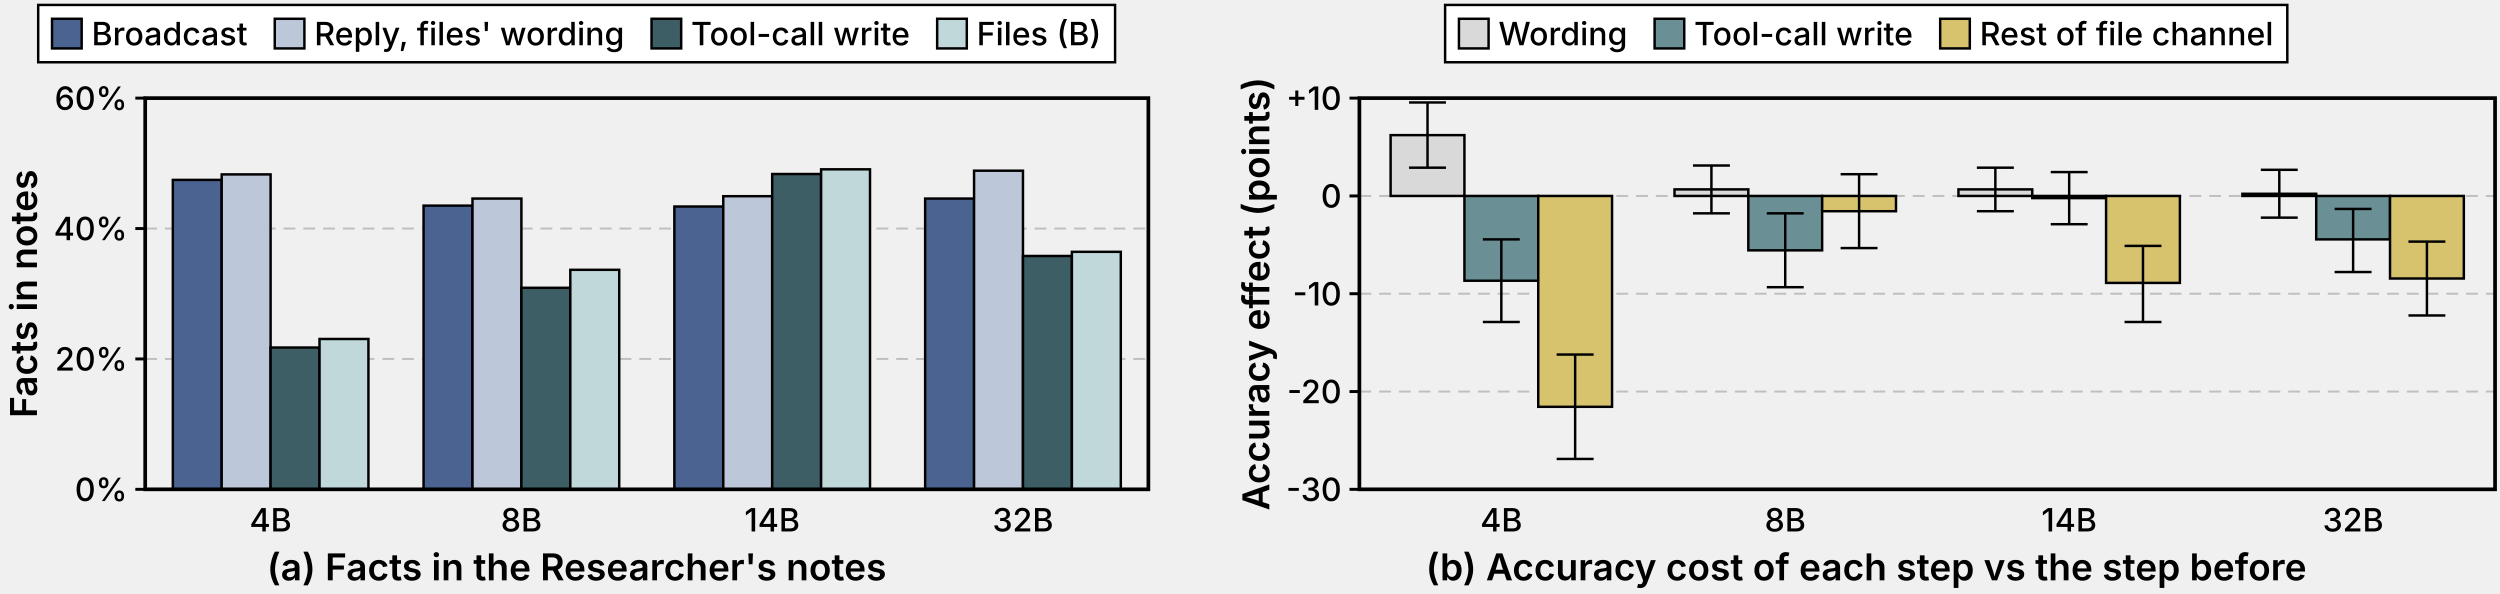
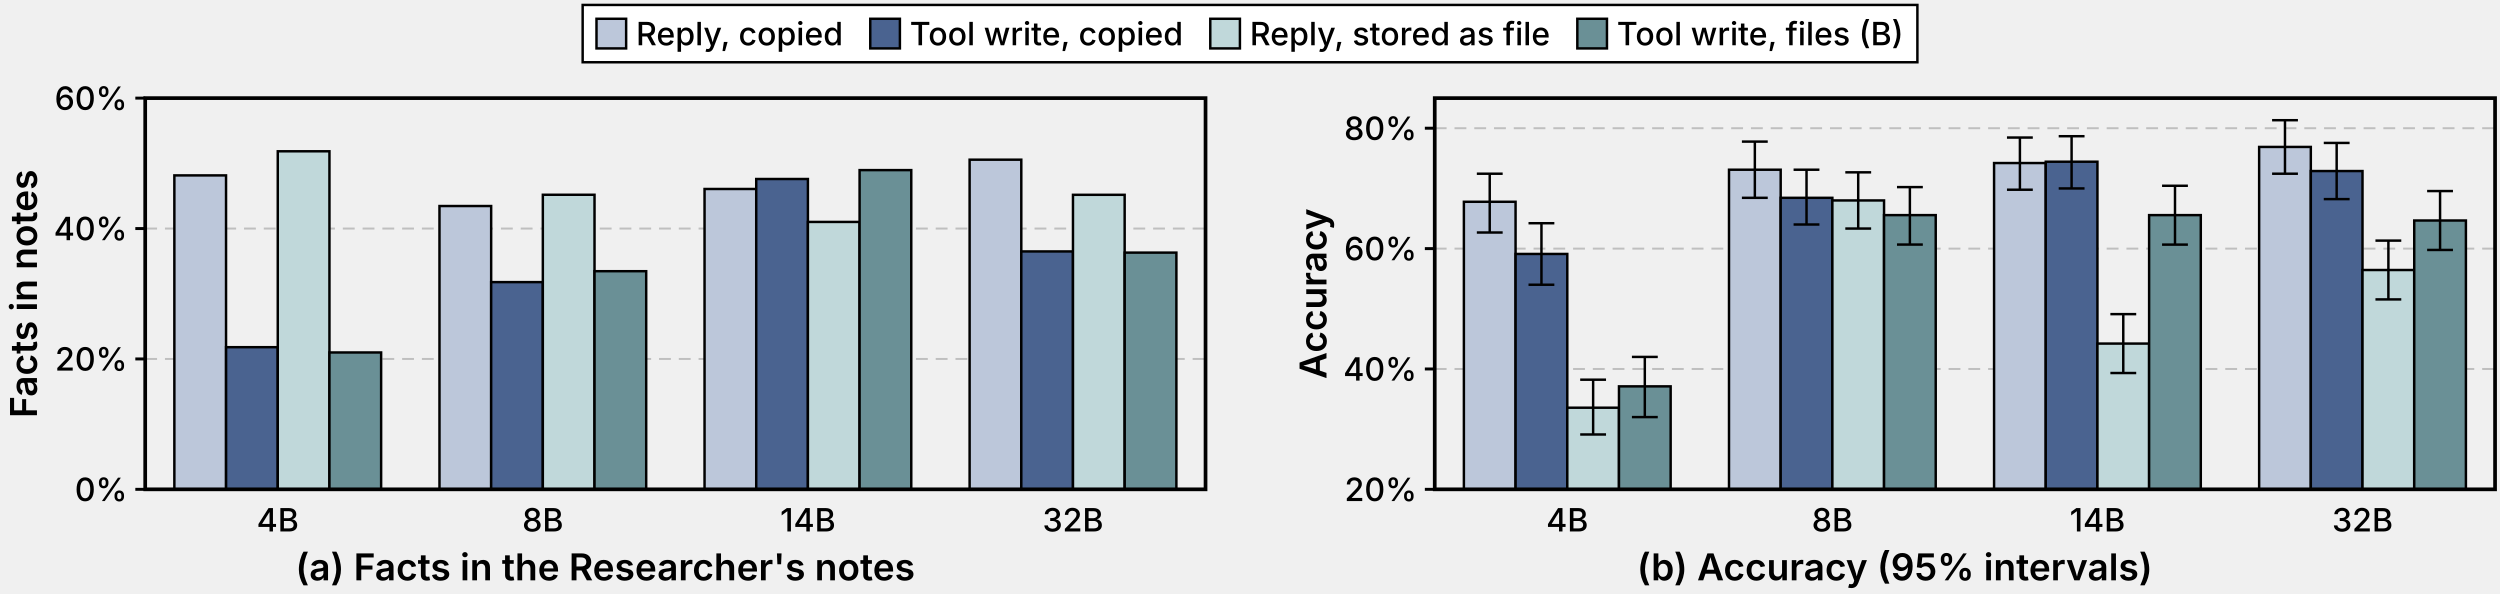
<svg xmlns="http://www.w3.org/2000/svg" width="506pt" height="120.03pt" viewBox="0 0 506 120.03">
-   <line x1="29.39" y1="72.65" x2="232.43" y2="72.65" stroke="#BFBFBF" stroke-width="0.4" stroke-dasharray="2.4 1.6" />
-   <line x1="29.39" y1="46.26" x2="232.43" y2="46.26" stroke="#BFBFBF" stroke-width="0.4" stroke-dasharray="2.4 1.6" />
-   <rect x="34.98" y="36.41" width="9.9" height="62.63" fill="#4A6390" stroke="#000000" stroke-width="0.5" />
-   <rect x="85.73" y="41.62" width="9.9" height="57.42" fill="#4A6390" stroke="#000000" stroke-width="0.5" />
-   <rect x="136.49" y="41.8" width="9.9" height="57.24" fill="#4A6390" stroke="#000000" stroke-width="0.5" />
-   <rect x="187.25" y="40.19" width="9.9" height="58.85" fill="#4A6390" stroke="#000000" stroke-width="0.5" />
-   <rect x="44.87" y="35.3" width="9.9" height="63.74" fill="#BCC7DA" stroke="#000000" stroke-width="0.5" />
-   <rect x="95.63" y="40.19" width="9.9" height="58.85" fill="#BCC7DA" stroke="#000000" stroke-width="0.5" />
-   <rect x="146.39" y="39.71" width="9.9" height="59.33" fill="#BCC7DA" stroke="#000000" stroke-width="0.5" />
-   <rect x="197.15" y="34.55" width="9.9" height="64.49" fill="#BCC7DA" stroke="#000000" stroke-width="0.5" />
-   <rect x="54.77" y="70.34" width="9.9" height="28.7" fill="#3D5E64" stroke="#000000" stroke-width="0.5" />
-   <rect x="105.53" y="58.25" width="9.9" height="40.79" fill="#3D5E64" stroke="#000000" stroke-width="0.5" />
-   <rect x="156.29" y="35.22" width="9.9" height="63.82" fill="#3D5E64" stroke="#000000" stroke-width="0.5" />
-   <rect x="207.05" y="51.81" width="9.9" height="47.23" fill="#3D5E64" stroke="#000000" stroke-width="0.5" />
-   <rect x="64.67" y="68.61" width="9.9" height="30.43" fill="#C0D8DA" stroke="#000000" stroke-width="0.5" />
-   <rect x="115.43" y="54.61" width="9.9" height="44.43" fill="#C0D8DA" stroke="#000000" stroke-width="0.5" />
-   <rect x="166.19" y="34.27" width="9.9" height="64.77" fill="#C0D8DA" stroke="#000000" stroke-width="0.5" />
-   <rect x="216.95" y="50.97" width="9.9" height="48.07" fill="#C0D8DA" stroke="#000000" stroke-width="0.5" />
+   <line x1="29.39" y1="72.65" x2="244" y2="72.65" stroke="#BFBFBF" stroke-width="0.4" stroke-dasharray="2.4 1.6" />
+   <line x1="29.39" y1="46.26" x2="244" y2="46.26" stroke="#BFBFBF" stroke-width="0.4" stroke-dasharray="2.4 1.6" />
+   <rect x="35.29" y="35.5" width="10.46" height="63.54" fill="#BCC7DA" stroke="#000000" stroke-width="0.5" />
+   <rect x="88.95" y="41.7" width="10.46" height="57.34" fill="#BCC7DA" stroke="#000000" stroke-width="0.5" />
+   <rect x="142.6" y="38.25" width="10.46" height="60.79" fill="#BCC7DA" stroke="#000000" stroke-width="0.5" />
+   <rect x="196.25" y="32.32" width="10.46" height="66.72" fill="#BCC7DA" stroke="#000000" stroke-width="0.5" />
+   <rect x="45.76" y="70.27" width="10.46" height="28.77" fill="#4A6390" stroke="#000000" stroke-width="0.5" />
+   <rect x="99.41" y="57.1" width="10.46" height="41.94" fill="#4A6390" stroke="#000000" stroke-width="0.5" />
+   <rect x="153.06" y="36.23" width="10.46" height="62.81" fill="#4A6390" stroke="#000000" stroke-width="0.5" />
+   <rect x="206.71" y="50.89" width="10.46" height="48.15" fill="#4A6390" stroke="#000000" stroke-width="0.5" />
+   <rect x="56.22" y="30.62" width="10.46" height="68.42" fill="#C0D8DA" stroke="#000000" stroke-width="0.5" />
+   <rect x="109.87" y="39.42" width="10.46" height="59.62" fill="#C0D8DA" stroke="#000000" stroke-width="0.5" />
+   <rect x="163.52" y="44.92" width="10.46" height="54.12" fill="#C0D8DA" stroke="#000000" stroke-width="0.5" />
+   <rect x="217.17" y="39.43" width="10.46" height="59.61" fill="#C0D8DA" stroke="#000000" stroke-width="0.5" />
+   <rect x="66.68" y="71.34" width="10.46" height="27.7" fill="#6A9096" stroke="#000000" stroke-width="0.5" />
+   <rect x="120.33" y="54.89" width="10.46" height="44.15" fill="#6A9096" stroke="#000000" stroke-width="0.5" />
+   <rect x="173.98" y="34.43" width="10.46" height="64.61" fill="#6A9096" stroke="#000000" stroke-width="0.5" />
+   <rect x="227.64" y="51.13" width="10.46" height="47.92" fill="#6A9096" stroke="#000000" stroke-width="0.5" />
  <text font-family="Inter">
-     <tspan x="54.02" y="117.46" font-size="7.5" font-weight="600" fill="#000000">(a)</tspan>
-     <tspan x="65.81" y="117.46" font-size="7.5" font-weight="600" fill="#000000">Facts</tspan>
-     <tspan x="87.34" y="117.46" font-size="7.5" font-weight="600" fill="#000000">in</tspan>
-     <tspan x="95.79" y="117.46" font-size="7.5" font-weight="600" fill="#000000">the</tspan>
-     <tspan x="109.36" y="117.46" font-size="7.5" font-weight="600" fill="#000000">Researcher's</tspan>
-     <tspan x="159.13" y="117.46" font-size="7.5" font-weight="600" fill="#000000">notes</tspan>
+     <tspan x="59.8" y="117.46" font-size="7.5" font-weight="600" fill="#000000">(a)</tspan>
+     <tspan x="71.59" y="117.46" font-size="7.5" font-weight="600" fill="#000000">Facts</tspan>
+     <tspan x="93.13" y="117.46" font-size="7.5" font-weight="600" fill="#000000">in</tspan>
+     <tspan x="101.57" y="117.46" font-size="7.5" font-weight="600" fill="#000000">the</tspan>
+     <tspan x="115.15" y="117.46" font-size="7.5" font-weight="600" fill="#000000">Researcher's</tspan>
+     <tspan x="164.91" y="117.46" font-size="7.5" font-weight="600" fill="#000000">notes</tspan>
  </text>
-   <line x1="275.14" y1="79.25" x2="505" y2="79.25" stroke="#BFBFBF" stroke-width="0.4" stroke-dasharray="2.4 1.6" />
-   <line x1="275.14" y1="59.45" x2="505" y2="59.45" stroke="#BFBFBF" stroke-width="0.4" stroke-dasharray="2.4 1.6" />
-   <line x1="275.14" y1="39.66" x2="505" y2="39.66" stroke="#BFBFBF" stroke-width="0.4" stroke-dasharray="2.4 1.6" />
-   <rect x="281.46" y="27.35" width="14.94" height="12.31" fill="#D9D9D9" stroke="#000000" stroke-width="0.5" />
-   <rect x="338.92" y="38.33" width="14.94" height="1.33" fill="#D9D9D9" stroke="#000000" stroke-width="0.5" />
-   <rect x="396.39" y="38.33" width="14.94" height="1.33" fill="#D9D9D9" stroke="#000000" stroke-width="0.5" />
-   <rect x="453.86" y="39.22" width="14.94" height="0.44" fill="#D9D9D9" stroke="#000000" stroke-width="0.5" />
-   <rect x="296.4" y="39.66" width="14.94" height="17.16" fill="#6A9096" stroke="#000000" stroke-width="0.5" />
-   <rect x="353.86" y="39.66" width="14.94" height="11.01" fill="#6A9096" stroke="#000000" stroke-width="0.5" />
-   <rect x="411.33" y="39.66" width="14.94" height="0.44" fill="#6A9096" stroke="#000000" stroke-width="0.5" />
-   <rect x="468.8" y="39.66" width="14.94" height="8.79" fill="#6A9096" stroke="#000000" stroke-width="0.5" />
-   <rect x="311.34" y="39.66" width="14.94" height="42.68" fill="#D7C26E" stroke="#000000" stroke-width="0.5" />
-   <rect x="368.81" y="39.66" width="14.94" height="3.09" fill="#D7C26E" stroke="#000000" stroke-width="0.5" />
-   <rect x="426.27" y="39.66" width="14.94" height="17.6" fill="#D7C26E" stroke="#000000" stroke-width="0.5" />
-   <rect x="483.74" y="39.66" width="14.94" height="16.71" fill="#D7C26E" stroke="#000000" stroke-width="0.5" />
-   <path d="M288.93,20.74 L288.93,33.94" fill="none" stroke="#000000" stroke-width="0.5" stroke-linejoin="miter" stroke-linecap="butt" />
-   <path d="M285.19,20.74 L292.66,20.74" fill="none" stroke="#000000" stroke-width="0.5" stroke-linejoin="miter" stroke-linecap="butt" />
-   <path d="M285.19,33.94 L292.66,33.94" fill="none" stroke="#000000" stroke-width="0.5" stroke-linejoin="miter" stroke-linecap="butt" />
-   <path d="M346.39,33.5 L346.39,43.18" fill="none" stroke="#000000" stroke-width="0.5" stroke-linejoin="miter" stroke-linecap="butt" />
-   <path d="M342.66,33.5 L350.13,33.5" fill="none" stroke="#000000" stroke-width="0.5" stroke-linejoin="miter" stroke-linecap="butt" />
-   <path d="M342.66,43.18 L350.13,43.18" fill="none" stroke="#000000" stroke-width="0.5" stroke-linejoin="miter" stroke-linecap="butt" />
-   <path d="M403.86,33.94 L403.86,42.75" fill="none" stroke="#000000" stroke-width="0.5" stroke-linejoin="miter" stroke-linecap="butt" />
-   <path d="M400.12,33.94 L407.6,33.94" fill="none" stroke="#000000" stroke-width="0.5" stroke-linejoin="miter" stroke-linecap="butt" />
-   <path d="M400.12,42.75 L407.6,42.75" fill="none" stroke="#000000" stroke-width="0.5" stroke-linejoin="miter" stroke-linecap="butt" />
-   <path d="M461.33,34.37 L461.33,44.05" fill="none" stroke="#000000" stroke-width="0.5" stroke-linejoin="miter" stroke-linecap="butt" />
-   <path d="M457.59,34.37 L465.06,34.37" fill="none" stroke="#000000" stroke-width="0.5" stroke-linejoin="miter" stroke-linecap="butt" />
-   <path d="M457.59,44.05 L465.06,44.05" fill="none" stroke="#000000" stroke-width="0.5" stroke-linejoin="miter" stroke-linecap="butt" />
-   <path d="M303.87,48.45 L303.87,65.17" fill="none" stroke="#000000" stroke-width="0.5" stroke-linejoin="miter" stroke-linecap="butt" />
-   <path d="M300.13,48.45 L307.6,48.45" fill="none" stroke="#000000" stroke-width="0.5" stroke-linejoin="miter" stroke-linecap="butt" />
-   <path d="M300.13,65.17 L307.6,65.17" fill="none" stroke="#000000" stroke-width="0.5" stroke-linejoin="miter" stroke-linecap="butt" />
-   <path d="M361.33,43.18 L361.33,58.13" fill="none" stroke="#000000" stroke-width="0.5" stroke-linejoin="miter" stroke-linecap="butt" />
-   <path d="M357.6,43.18 L365.07,43.18" fill="none" stroke="#000000" stroke-width="0.5" stroke-linejoin="miter" stroke-linecap="butt" />
-   <path d="M357.6,58.13 L365.07,58.13" fill="none" stroke="#000000" stroke-width="0.5" stroke-linejoin="miter" stroke-linecap="butt" />
-   <path d="M418.8,34.83 L418.8,45.38" fill="none" stroke="#000000" stroke-width="0.5" stroke-linejoin="miter" stroke-linecap="butt" />
-   <path d="M415.07,34.83 L422.54,34.83" fill="none" stroke="#000000" stroke-width="0.5" stroke-linejoin="miter" stroke-linecap="butt" />
-   <path d="M415.07,45.38 L422.54,45.38" fill="none" stroke="#000000" stroke-width="0.5" stroke-linejoin="miter" stroke-linecap="butt" />
-   <path d="M476.27,42.29 L476.27,55.06" fill="none" stroke="#000000" stroke-width="0.5" stroke-linejoin="miter" stroke-linecap="butt" />
-   <path d="M472.53,42.29 L480,42.29" fill="none" stroke="#000000" stroke-width="0.5" stroke-linejoin="miter" stroke-linecap="butt" />
-   <path d="M472.53,55.06 L480,55.06" fill="none" stroke="#000000" stroke-width="0.5" stroke-linejoin="miter" stroke-linecap="butt" />
-   <path d="M318.81,71.76 L318.81,92.89" fill="none" stroke="#000000" stroke-width="0.5" stroke-linejoin="miter" stroke-linecap="butt" />
-   <path d="M315.07,71.76 L322.55,71.76" fill="none" stroke="#000000" stroke-width="0.5" stroke-linejoin="miter" stroke-linecap="butt" />
-   <path d="M315.07,92.89 L322.55,92.89" fill="none" stroke="#000000" stroke-width="0.5" stroke-linejoin="miter" stroke-linecap="butt" />
-   <path d="M376.28,35.26 L376.28,50.21" fill="none" stroke="#000000" stroke-width="0.5" stroke-linejoin="miter" stroke-linecap="butt" />
-   <path d="M372.54,35.26 L380.01,35.26" fill="none" stroke="#000000" stroke-width="0.5" stroke-linejoin="miter" stroke-linecap="butt" />
-   <path d="M372.54,50.21 L380.01,50.21" fill="none" stroke="#000000" stroke-width="0.5" stroke-linejoin="miter" stroke-linecap="butt" />
-   <path d="M433.74,49.77 L433.74,65.17" fill="none" stroke="#000000" stroke-width="0.5" stroke-linejoin="miter" stroke-linecap="butt" />
-   <path d="M430.01,49.77 L437.48,49.77" fill="none" stroke="#000000" stroke-width="0.5" stroke-linejoin="miter" stroke-linecap="butt" />
-   <path d="M430.01,65.17 L437.48,65.17" fill="none" stroke="#000000" stroke-width="0.5" stroke-linejoin="miter" stroke-linecap="butt" />
-   <path d="M491.21,48.9 L491.21,63.85" fill="none" stroke="#000000" stroke-width="0.5" stroke-linejoin="miter" stroke-linecap="butt" />
-   <path d="M487.47,48.9 L494.94,48.9" fill="none" stroke="#000000" stroke-width="0.5" stroke-linejoin="miter" stroke-linecap="butt" />
-   <path d="M487.47,63.85 L494.94,63.85" fill="none" stroke="#000000" stroke-width="0.5" stroke-linejoin="miter" stroke-linecap="butt" />
+   <line x1="290.39" y1="74.68" x2="505" y2="74.68" stroke="#BFBFBF" stroke-width="0.4" stroke-dasharray="2.4 1.6" />
+   <line x1="290.39" y1="50.32" x2="505" y2="50.32" stroke="#BFBFBF" stroke-width="0.4" stroke-dasharray="2.4 1.6" />
+   <line x1="290.39" y1="25.95" x2="505" y2="25.95" stroke="#BFBFBF" stroke-width="0.4" stroke-dasharray="2.4 1.6" />
+   <rect x="296.29" y="40.84" width="10.46" height="58.2" fill="#BCC7DA" stroke="#000000" stroke-width="0.5" />
+   <rect x="349.95" y="34.35" width="10.46" height="64.69" fill="#BCC7DA" stroke="#000000" stroke-width="0.5" />
+   <rect x="403.6" y="33" width="10.46" height="66.05" fill="#BCC7DA" stroke="#000000" stroke-width="0.5" />
+   <rect x="457.25" y="29.74" width="10.46" height="69.3" fill="#BCC7DA" stroke="#000000" stroke-width="0.5" />
+   <rect x="306.76" y="51.4" width="10.46" height="47.64" fill="#4A6390" stroke="#000000" stroke-width="0.5" />
+   <rect x="360.41" y="40.04" width="10.46" height="59.01" fill="#4A6390" stroke="#000000" stroke-width="0.5" />
+   <rect x="414.06" y="32.73" width="10.46" height="66.31" fill="#4A6390" stroke="#000000" stroke-width="0.5" />
+   <rect x="467.71" y="34.62" width="10.46" height="64.43" fill="#4A6390" stroke="#000000" stroke-width="0.5" />
+   <rect x="317.22" y="82.52" width="10.46" height="16.52" fill="#C0D8DA" stroke="#000000" stroke-width="0.5" />
+   <rect x="370.87" y="40.57" width="10.46" height="58.47" fill="#C0D8DA" stroke="#000000" stroke-width="0.5" />
+   <rect x="424.52" y="69.54" width="10.46" height="29.5" fill="#C0D8DA" stroke="#000000" stroke-width="0.5" />
+   <rect x="478.17" y="54.65" width="10.46" height="44.39" fill="#C0D8DA" stroke="#000000" stroke-width="0.5" />
+   <rect x="327.68" y="78.2" width="10.46" height="20.84" fill="#6A9096" stroke="#000000" stroke-width="0.5" />
+   <rect x="381.33" y="43.54" width="10.46" height="55.5" fill="#6A9096" stroke="#000000" stroke-width="0.5" />
+   <rect x="434.98" y="43.54" width="10.46" height="55.5" fill="#6A9096" stroke="#000000" stroke-width="0.5" />
+   <rect x="488.64" y="44.63" width="10.46" height="54.41" fill="#6A9096" stroke="#000000" stroke-width="0.5" />
+   <path d="M301.52,35.16 L301.52,47.06" fill="none" stroke="#000000" stroke-width="0.5" stroke-linejoin="miter" stroke-linecap="butt" />
+   <path d="M298.91,35.16 L304.14,35.16" fill="none" stroke="#000000" stroke-width="0.5" stroke-linejoin="miter" stroke-linecap="butt" />
+   <path d="M298.91,47.06 L304.14,47.06" fill="none" stroke="#000000" stroke-width="0.5" stroke-linejoin="miter" stroke-linecap="butt" />
+   <path d="M355.18,28.66 L355.18,40.04" fill="none" stroke="#000000" stroke-width="0.5" stroke-linejoin="miter" stroke-linecap="butt" />
+   <path d="M352.56,28.66 L357.79,28.66" fill="none" stroke="#000000" stroke-width="0.5" stroke-linejoin="miter" stroke-linecap="butt" />
+   <path d="M352.56,40.04 L357.79,40.04" fill="none" stroke="#000000" stroke-width="0.5" stroke-linejoin="miter" stroke-linecap="butt" />
+   <path d="M408.83,27.84 L408.83,38.4" fill="none" stroke="#000000" stroke-width="0.5" stroke-linejoin="miter" stroke-linecap="butt" />
+   <path d="M406.21,27.84 L411.44,27.84" fill="none" stroke="#000000" stroke-width="0.5" stroke-linejoin="miter" stroke-linecap="butt" />
+   <path d="M406.21,38.4 L411.44,38.4" fill="none" stroke="#000000" stroke-width="0.5" stroke-linejoin="miter" stroke-linecap="butt" />
+   <path d="M462.48,24.33 L462.48,35.16" fill="none" stroke="#000000" stroke-width="0.5" stroke-linejoin="miter" stroke-linecap="butt" />
+   <path d="M459.87,24.33 L465.1,24.33" fill="none" stroke="#000000" stroke-width="0.5" stroke-linejoin="miter" stroke-linecap="butt" />
+   <path d="M459.87,35.16 L465.1,35.16" fill="none" stroke="#000000" stroke-width="0.5" stroke-linejoin="miter" stroke-linecap="butt" />
+   <path d="M311.99,45.18 L311.99,57.63" fill="none" stroke="#000000" stroke-width="0.5" stroke-linejoin="miter" stroke-linecap="butt" />
+   <path d="M309.37,45.18 L314.6,45.18" fill="none" stroke="#000000" stroke-width="0.5" stroke-linejoin="miter" stroke-linecap="butt" />
+   <path d="M309.37,57.63 L314.6,57.63" fill="none" stroke="#000000" stroke-width="0.5" stroke-linejoin="miter" stroke-linecap="butt" />
+   <path d="M365.64,34.35 L365.64,45.44" fill="none" stroke="#000000" stroke-width="0.5" stroke-linejoin="miter" stroke-linecap="butt" />
+   <path d="M363.02,34.35 L368.25,34.35" fill="none" stroke="#000000" stroke-width="0.5" stroke-linejoin="miter" stroke-linecap="butt" />
+   <path d="M363.02,45.44 L368.25,45.44" fill="none" stroke="#000000" stroke-width="0.5" stroke-linejoin="miter" stroke-linecap="butt" />
+   <path d="M419.29,27.57 L419.29,38.14" fill="none" stroke="#000000" stroke-width="0.5" stroke-linejoin="miter" stroke-linecap="butt" />
+   <path d="M416.68,27.57 L421.91,27.57" fill="none" stroke="#000000" stroke-width="0.5" stroke-linejoin="miter" stroke-linecap="butt" />
+   <path d="M416.68,38.14 L421.91,38.14" fill="none" stroke="#000000" stroke-width="0.5" stroke-linejoin="miter" stroke-linecap="butt" />
+   <path d="M472.94,28.93 L472.94,40.3" fill="none" stroke="#000000" stroke-width="0.5" stroke-linejoin="miter" stroke-linecap="butt" />
+   <path d="M470.33,28.93 L475.56,28.93" fill="none" stroke="#000000" stroke-width="0.5" stroke-linejoin="miter" stroke-linecap="butt" />
+   <path d="M470.33,40.3 L475.56,40.3" fill="none" stroke="#000000" stroke-width="0.5" stroke-linejoin="miter" stroke-linecap="butt" />
+   <path d="M322.45,76.85 L322.45,87.94" fill="none" stroke="#000000" stroke-width="0.5" stroke-linejoin="miter" stroke-linecap="butt" />
+   <path d="M319.83,76.85 L325.06,76.85" fill="none" stroke="#000000" stroke-width="0.5" stroke-linejoin="miter" stroke-linecap="butt" />
+   <path d="M319.83,87.94 L325.06,87.94" fill="none" stroke="#000000" stroke-width="0.5" stroke-linejoin="miter" stroke-linecap="butt" />
+   <path d="M376.1,34.88 L376.1,46.26" fill="none" stroke="#000000" stroke-width="0.5" stroke-linejoin="miter" stroke-linecap="butt" />
+   <path d="M373.49,34.88 L378.72,34.88" fill="none" stroke="#000000" stroke-width="0.5" stroke-linejoin="miter" stroke-linecap="butt" />
+   <path d="M373.49,46.26 L378.72,46.26" fill="none" stroke="#000000" stroke-width="0.5" stroke-linejoin="miter" stroke-linecap="butt" />
+   <path d="M429.75,63.58 L429.75,75.5" fill="none" stroke="#000000" stroke-width="0.5" stroke-linejoin="miter" stroke-linecap="butt" />
+   <path d="M427.14,63.58 L432.37,63.58" fill="none" stroke="#000000" stroke-width="0.5" stroke-linejoin="miter" stroke-linecap="butt" />
+   <path d="M427.14,75.5 L432.37,75.5" fill="none" stroke="#000000" stroke-width="0.5" stroke-linejoin="miter" stroke-linecap="butt" />
+   <path d="M483.41,48.7 L483.41,60.6" fill="none" stroke="#000000" stroke-width="0.5" stroke-linejoin="miter" stroke-linecap="butt" />
+   <path d="M480.79,48.7 L486.02,48.7" fill="none" stroke="#000000" stroke-width="0.5" stroke-linejoin="miter" stroke-linecap="butt" />
+   <path d="M480.79,60.6 L486.02,60.6" fill="none" stroke="#000000" stroke-width="0.5" stroke-linejoin="miter" stroke-linecap="butt" />
+   <path d="M332.91,72.24 L332.91,84.42" fill="none" stroke="#000000" stroke-width="0.5" stroke-linejoin="miter" stroke-linecap="butt" />
+   <path d="M330.3,72.24 L335.53,72.24" fill="none" stroke="#000000" stroke-width="0.5" stroke-linejoin="miter" stroke-linecap="butt" />
+   <path d="M330.3,84.42 L335.53,84.42" fill="none" stroke="#000000" stroke-width="0.5" stroke-linejoin="miter" stroke-linecap="butt" />
+   <path d="M386.56,37.87 L386.56,49.5" fill="none" stroke="#000000" stroke-width="0.5" stroke-linejoin="miter" stroke-linecap="butt" />
+   <path d="M383.95,37.87 L389.18,37.87" fill="none" stroke="#000000" stroke-width="0.5" stroke-linejoin="miter" stroke-linecap="butt" />
+   <path d="M383.95,49.5 L389.18,49.5" fill="none" stroke="#000000" stroke-width="0.5" stroke-linejoin="miter" stroke-linecap="butt" />
+   <path d="M440.22,37.6 L440.22,49.51" fill="none" stroke="#000000" stroke-width="0.5" stroke-linejoin="miter" stroke-linecap="butt" />
+   <path d="M437.6,37.6 L442.83,37.6" fill="none" stroke="#000000" stroke-width="0.5" stroke-linejoin="miter" stroke-linecap="butt" />
+   <path d="M437.6,49.51 L442.83,49.51" fill="none" stroke="#000000" stroke-width="0.5" stroke-linejoin="miter" stroke-linecap="butt" />
+   <path d="M493.87,38.67 L493.87,50.59" fill="none" stroke="#000000" stroke-width="0.5" stroke-linejoin="miter" stroke-linecap="butt" />
+   <path d="M491.25,38.67 L496.48,38.67" fill="none" stroke="#000000" stroke-width="0.5" stroke-linejoin="miter" stroke-linecap="butt" />
+   <path d="M491.25,50.59 L496.48,50.59" fill="none" stroke="#000000" stroke-width="0.5" stroke-linejoin="miter" stroke-linecap="butt" />
  <text font-family="Inter">
-     <tspan x="288.58" y="117.46" font-size="7.5" font-weight="600" fill="#000000">(b)</tspan>
-     <tspan x="300.75" y="117.46" font-size="7.5" font-weight="600" fill="#000000">Accuracy</tspan>
-     <tspan x="337.17" y="117.46" font-size="7.5" font-weight="600" fill="#000000">cost</tspan>
-     <tspan x="354.76" y="117.46" font-size="7.5" font-weight="600" fill="#000000">of</tspan>
-     <tspan x="364.13" y="117.46" font-size="7.5" font-weight="600" fill="#000000">each</tspan>
-     <tspan x="383.8" y="117.46" font-size="7.5" font-weight="600" fill="#000000">step</tspan>
-     <tspan x="401.49" y="117.46" font-size="7.5" font-weight="600" fill="#000000">vs</tspan>
-     <tspan x="411.91" y="117.46" font-size="7.5" font-weight="600" fill="#000000">the</tspan>
-     <tspan x="425.48" y="117.46" font-size="7.5" font-weight="600" fill="#000000">step</tspan>
-     <tspan x="443.18" y="117.46" font-size="7.5" font-weight="600" fill="#000000">before</tspan>
+     <tspan x="331.31" y="117.46" font-size="7.5" font-weight="600" fill="#000000">(b)</tspan>
+     <tspan x="343.48" y="117.46" font-size="7.5" font-weight="600" fill="#000000">Accuracy</tspan>
+     <tspan x="379.9" y="117.46" font-size="7.5" font-weight="600" fill="#000000">(95%</tspan>
+     <tspan x="401.51" y="117.46" font-size="7.5" font-weight="600" fill="#000000">intervals)</tspan>
  </text>
-   <rect x="7.73" y="1" width="217.96" height="11.6" fill="white" stroke="#000" stroke-width="0.5" />
-   <rect x="10.53" y="3.8" width="6" height="6" fill="#4A6390" stroke="#000" stroke-width="0.5" />
+   <rect x="117.93" y="1" width="270.15" height="11.6" fill="white" stroke="#000" stroke-width="0.5" />
+   <rect x="120.73" y="3.8" width="6" height="6" fill="#BCC7DA" stroke="#000" stroke-width="0.5" />
  <text font-family="Inter">
-     <tspan x="18.53" y="9.16" font-size="6.5" font-weight="500" fill="#000000">Broadcast</tspan>
+     <tspan x="128.73" y="9.16" font-size="6.5" font-weight="500" fill="#000000">Reply,</tspan>
+     <tspan x="149.47" y="9.16" font-size="6.5" font-weight="500" fill="#000000">copied</tspan>
  </text>
-   <rect x="55.61" y="3.8" width="6" height="6" fill="#BCC7DA" stroke="#000" stroke-width="0.5" />
+   <rect x="176.14" y="3.8" width="6" height="6" fill="#4A6390" stroke="#000" stroke-width="0.5" />
  <text font-family="Inter">
-     <tspan x="63.61" y="9.16" font-size="6.5" font-weight="500" fill="#000000">Reply,</tspan>
-     <tspan x="84.35" y="9.16" font-size="6.5" font-weight="500" fill="#000000">files'</tspan>
-     <tspan x="101.18" y="9.16" font-size="6.5" font-weight="500" fill="#000000">wording</tspan>
+     <tspan x="184.14" y="9.16" font-size="6.5" font-weight="500" fill="#000000">Tool</tspan>
+     <tspan x="199.1" y="9.16" font-size="6.5" font-weight="500" fill="#000000">write,</tspan>
+     <tspan x="218.29" y="9.16" font-size="6.5" font-weight="500" fill="#000000">copied</tspan>
  </text>
-   <rect x="131.87" y="3.8" width="6" height="6" fill="#3D5E64" stroke="#000" stroke-width="0.5" />
+   <rect x="244.96" y="3.8" width="6" height="6" fill="#C0D8DA" stroke="#000" stroke-width="0.5" />
  <text font-family="Inter">
-     <tspan x="139.87" y="9.16" font-size="6.5" font-weight="500" fill="#000000">Tool-call</tspan>
-     <tspan x="168.62" y="9.16" font-size="6.5" font-weight="500" fill="#000000">write</tspan>
+     <tspan x="252.96" y="9.16" font-size="6.5" font-weight="500" fill="#000000">Reply,</tspan>
+     <tspan x="273.71" y="9.16" font-size="6.5" font-weight="500" fill="#000000">stored</tspan>
+     <tspan x="295.24" y="9.16" font-size="6.5" font-weight="500" fill="#000000">as</tspan>
+     <tspan x="304.17" y="9.16" font-size="6.5" font-weight="500" fill="#000000">file</tspan>
  </text>
-   <rect x="189.68" y="3.8" width="6" height="6" fill="#C0D8DA" stroke="#000" stroke-width="0.5" />
+   <rect x="319.25" y="3.8" width="6" height="6" fill="#6A9096" stroke="#000" stroke-width="0.5" />
  <text font-family="Inter">
-     <tspan x="197.68" y="9.16" font-size="6.5" font-weight="500" fill="#000000">Files</tspan>
-     <tspan x="213.84" y="9.16" font-size="6.5" font-weight="500" fill="#000000">(B)</tspan>
+     <tspan x="327.25" y="9.16" font-size="6.5" font-weight="500" fill="#000000">Tool</tspan>
+     <tspan x="342.2" y="9.16" font-size="6.5" font-weight="500" fill="#000000">write,</tspan>
+     <tspan x="361.4" y="9.16" font-size="6.5" font-weight="500" fill="#000000">files</tspan>
+     <tspan x="376.21" y="9.16" font-size="6.5" font-weight="500" fill="#000000">(B)</tspan>
  </text>
-   <rect x="292.49" y="1" width="170.46" height="11.6" fill="white" stroke="#000" stroke-width="0.5" />
-   <rect x="295.29" y="3.8" width="6" height="6" fill="#D9D9D9" stroke="#000" stroke-width="0.5" />
-   <text font-family="Inter">
-     <tspan x="303.29" y="9.16" font-size="6.5" font-weight="500" fill="#000000">Wording</tspan>
-   </text>
-   <rect x="334.89" y="3.8" width="6" height="6" fill="#6A9096" stroke="#000" stroke-width="0.5" />
-   <text font-family="Inter">
-     <tspan x="342.89" y="9.16" font-size="6.5" font-weight="500" fill="#000000">Tool-call</tspan>
-     <tspan x="371.63" y="9.16" font-size="6.5" font-weight="500" fill="#000000">write</tspan>
-   </text>
-   <rect x="392.69" y="3.8" width="6" height="6" fill="#D7C26E" stroke="#000" stroke-width="0.5" />
-   <text font-family="Inter">
-     <tspan x="400.69" y="9.16" font-size="6.5" font-weight="500" fill="#000000">Rest</tspan>
-     <tspan x="416.08" y="9.16" font-size="6.5" font-weight="500" fill="#000000">of</tspan>
-     <tspan x="424.2" y="9.16" font-size="6.5" font-weight="500" fill="#000000">file</tspan>
-     <tspan x="435.51" y="9.16" font-size="6.5" font-weight="500" fill="#000000">channel</tspan>
-   </text>
-   <rect x="29.39" y="19.86" width="203.04" height="79.18" fill="none" stroke="#000" stroke-width="0.75" />
+   <rect x="29.39" y="19.86" width="214.61" height="79.18" fill="none" stroke="#000" stroke-width="0.75" />
  <line x1="27.39" y1="99.04" x2="29.39" y2="99.04" stroke="#000" stroke-width="0.6" />
  <text font-family="Inter">
    <tspan x="15.14" y="101.41" font-size="6.5" font-weight="500" fill="#000000">0%</tspan>
  </text>
  <line x1="27.39" y1="72.65" x2="29.39" y2="72.65" stroke="#000" stroke-width="0.6" />
  <text font-family="Inter">
    <tspan x="11.14" y="75.01" font-size="6.5" font-weight="500" fill="#000000">20%</tspan>
  </text>
  <line x1="27.39" y1="46.26" x2="29.39" y2="46.26" stroke="#000" stroke-width="0.6" />
  <text font-family="Inter">
    <tspan x="10.88" y="48.62" font-size="6.5" font-weight="500" fill="#000000">40%</tspan>
  </text>
  <line x1="27.39" y1="19.86" x2="29.39" y2="19.86" stroke="#000" stroke-width="0.6" />
  <text font-family="Inter">
    <tspan x="11.05" y="22.23" font-size="6.5" font-weight="500" fill="#000000">60%</tspan>
  </text>
  <text font-family="Inter" transform="rotate(-90 4.75 59.45)">
    <tspan x="-20.38" y="62.18" font-size="7.5" font-weight="600" fill="#000000">Facts</tspan>
    <tspan x="1.16" y="62.18" font-size="7.5" font-weight="600" fill="#000000">in</tspan>
    <tspan x="9.6" y="62.18" font-size="7.5" font-weight="600" fill="#000000">notes</tspan>
  </text>
  <text font-family="Inter">
-     <tspan x="50.5" y="107.57" font-size="6.5" font-weight="500" fill="#000000">4B</tspan>
+     <tspan x="51.95" y="107.57" font-size="6.5" font-weight="500" fill="#000000">4B</tspan>
  </text>
  <text font-family="Inter">
-     <tspan x="101.35" y="107.57" font-size="6.5" font-weight="500" fill="#000000">8B</tspan>
+     <tspan x="105.69" y="107.57" font-size="6.5" font-weight="500" fill="#000000">8B</tspan>
  </text>
  <text font-family="Inter">
-     <tspan x="150.67" y="107.57" font-size="6.5" font-weight="500" fill="#000000">14B</tspan>
+     <tspan x="157.91" y="107.57" font-size="6.5" font-weight="500" fill="#000000">14B</tspan>
  </text>
  <text font-family="Inter">
-     <tspan x="200.87" y="107.57" font-size="6.5" font-weight="500" fill="#000000">32B</tspan>
+     <tspan x="211" y="107.57" font-size="6.5" font-weight="500" fill="#000000">32B</tspan>
  </text>
-   <rect x="275.14" y="19.86" width="229.86" height="79.18" fill="none" stroke="#000" stroke-width="0.75" />
-   <line x1="273.14" y1="99.04" x2="275.14" y2="99.04" stroke="#000" stroke-width="0.6" />
+   <rect x="290.39" y="19.86" width="214.61" height="79.18" fill="none" stroke="#000" stroke-width="0.75" />
+   <line x1="288.39" y1="99.04" x2="290.39" y2="99.04" stroke="#000" stroke-width="0.6" />
  <text font-family="Inter">
-     <tspan x="260.32" y="101.41" font-size="6.5" font-weight="500" fill="#000000">-30</tspan>
+     <tspan x="272.14" y="101.41" font-size="6.5" font-weight="500" fill="#000000">20%</tspan>
  </text>
-   <line x1="273.14" y1="79.25" x2="275.14" y2="79.25" stroke="#000" stroke-width="0.6" />
+   <line x1="288.39" y1="74.68" x2="290.39" y2="74.68" stroke="#000" stroke-width="0.6" />
  <text font-family="Inter">
-     <tspan x="260.52" y="81.61" font-size="6.5" font-weight="500" fill="#000000">-20</tspan>
+     <tspan x="271.88" y="77.04" font-size="6.5" font-weight="500" fill="#000000">40%</tspan>
  </text>
-   <line x1="273.14" y1="59.45" x2="275.14" y2="59.45" stroke="#000" stroke-width="0.6" />
+   <line x1="288.39" y1="50.32" x2="290.39" y2="50.32" stroke="#000" stroke-width="0.6" />
  <text font-family="Inter">
-     <tspan x="261.64" y="61.82" font-size="6.5" font-weight="500" fill="#000000">-10</tspan>
+     <tspan x="272.05" y="52.68" font-size="6.5" font-weight="500" fill="#000000">60%</tspan>
  </text>
-   <line x1="273.14" y1="39.66" x2="275.14" y2="39.66" stroke="#000" stroke-width="0.6" />
+   <line x1="288.39" y1="25.95" x2="290.39" y2="25.95" stroke="#000" stroke-width="0.6" />
  <text font-family="Inter">
-     <tspan x="267.34" y="42.02" font-size="6.5" font-weight="500" fill="#000000">0</tspan>
+     <tspan x="272.05" y="28.32" font-size="6.5" font-weight="500" fill="#000000">80%</tspan>
  </text>
-   <line x1="273.14" y1="19.86" x2="275.14" y2="19.86" stroke="#000" stroke-width="0.6" />
-   <text font-family="Inter">
-     <tspan x="260.3" y="22.23" font-size="6.5" font-weight="500" fill="#000000">+10</tspan>
-   </text>
-   <text font-family="Inter" transform="rotate(-90 254.18 59.45)">
-     <tspan x="210.31" y="62.18" font-size="7.5" font-weight="600" fill="#000000">Accuracy</tspan>
-     <tspan x="246.73" y="62.18" font-size="7.5" font-weight="600" fill="#000000">effect</tspan>
-     <tspan x="269.85" y="62.18" font-size="7.5" font-weight="600" fill="#000000">(points)</tspan>
+   <text font-family="Inter" transform="rotate(-90 265.75 59.45)">
+     <tspan x="248.48" y="62.18" font-size="7.5" font-weight="600" fill="#000000">Accuracy</tspan>
  </text>
  <text font-family="Inter">
-     <tspan x="299.6" y="107.57" font-size="6.5" font-weight="500" fill="#000000">4B</tspan>
+     <tspan x="312.95" y="107.57" font-size="6.5" font-weight="500" fill="#000000">4B</tspan>
  </text>
  <text font-family="Inter">
-     <tspan x="357.15" y="107.57" font-size="6.5" font-weight="500" fill="#000000">8B</tspan>
+     <tspan x="366.69" y="107.57" font-size="6.5" font-weight="500" fill="#000000">8B</tspan>
  </text>
  <text font-family="Inter">
-     <tspan x="413.18" y="107.57" font-size="6.5" font-weight="500" fill="#000000">14B</tspan>
+     <tspan x="418.91" y="107.57" font-size="6.5" font-weight="500" fill="#000000">14B</tspan>
  </text>
  <text font-family="Inter">
-     <tspan x="470.09" y="107.57" font-size="6.5" font-weight="500" fill="#000000">32B</tspan>
+     <tspan x="472" y="107.57" font-size="6.5" font-weight="500" fill="#000000">32B</tspan>
  </text>
</svg>
